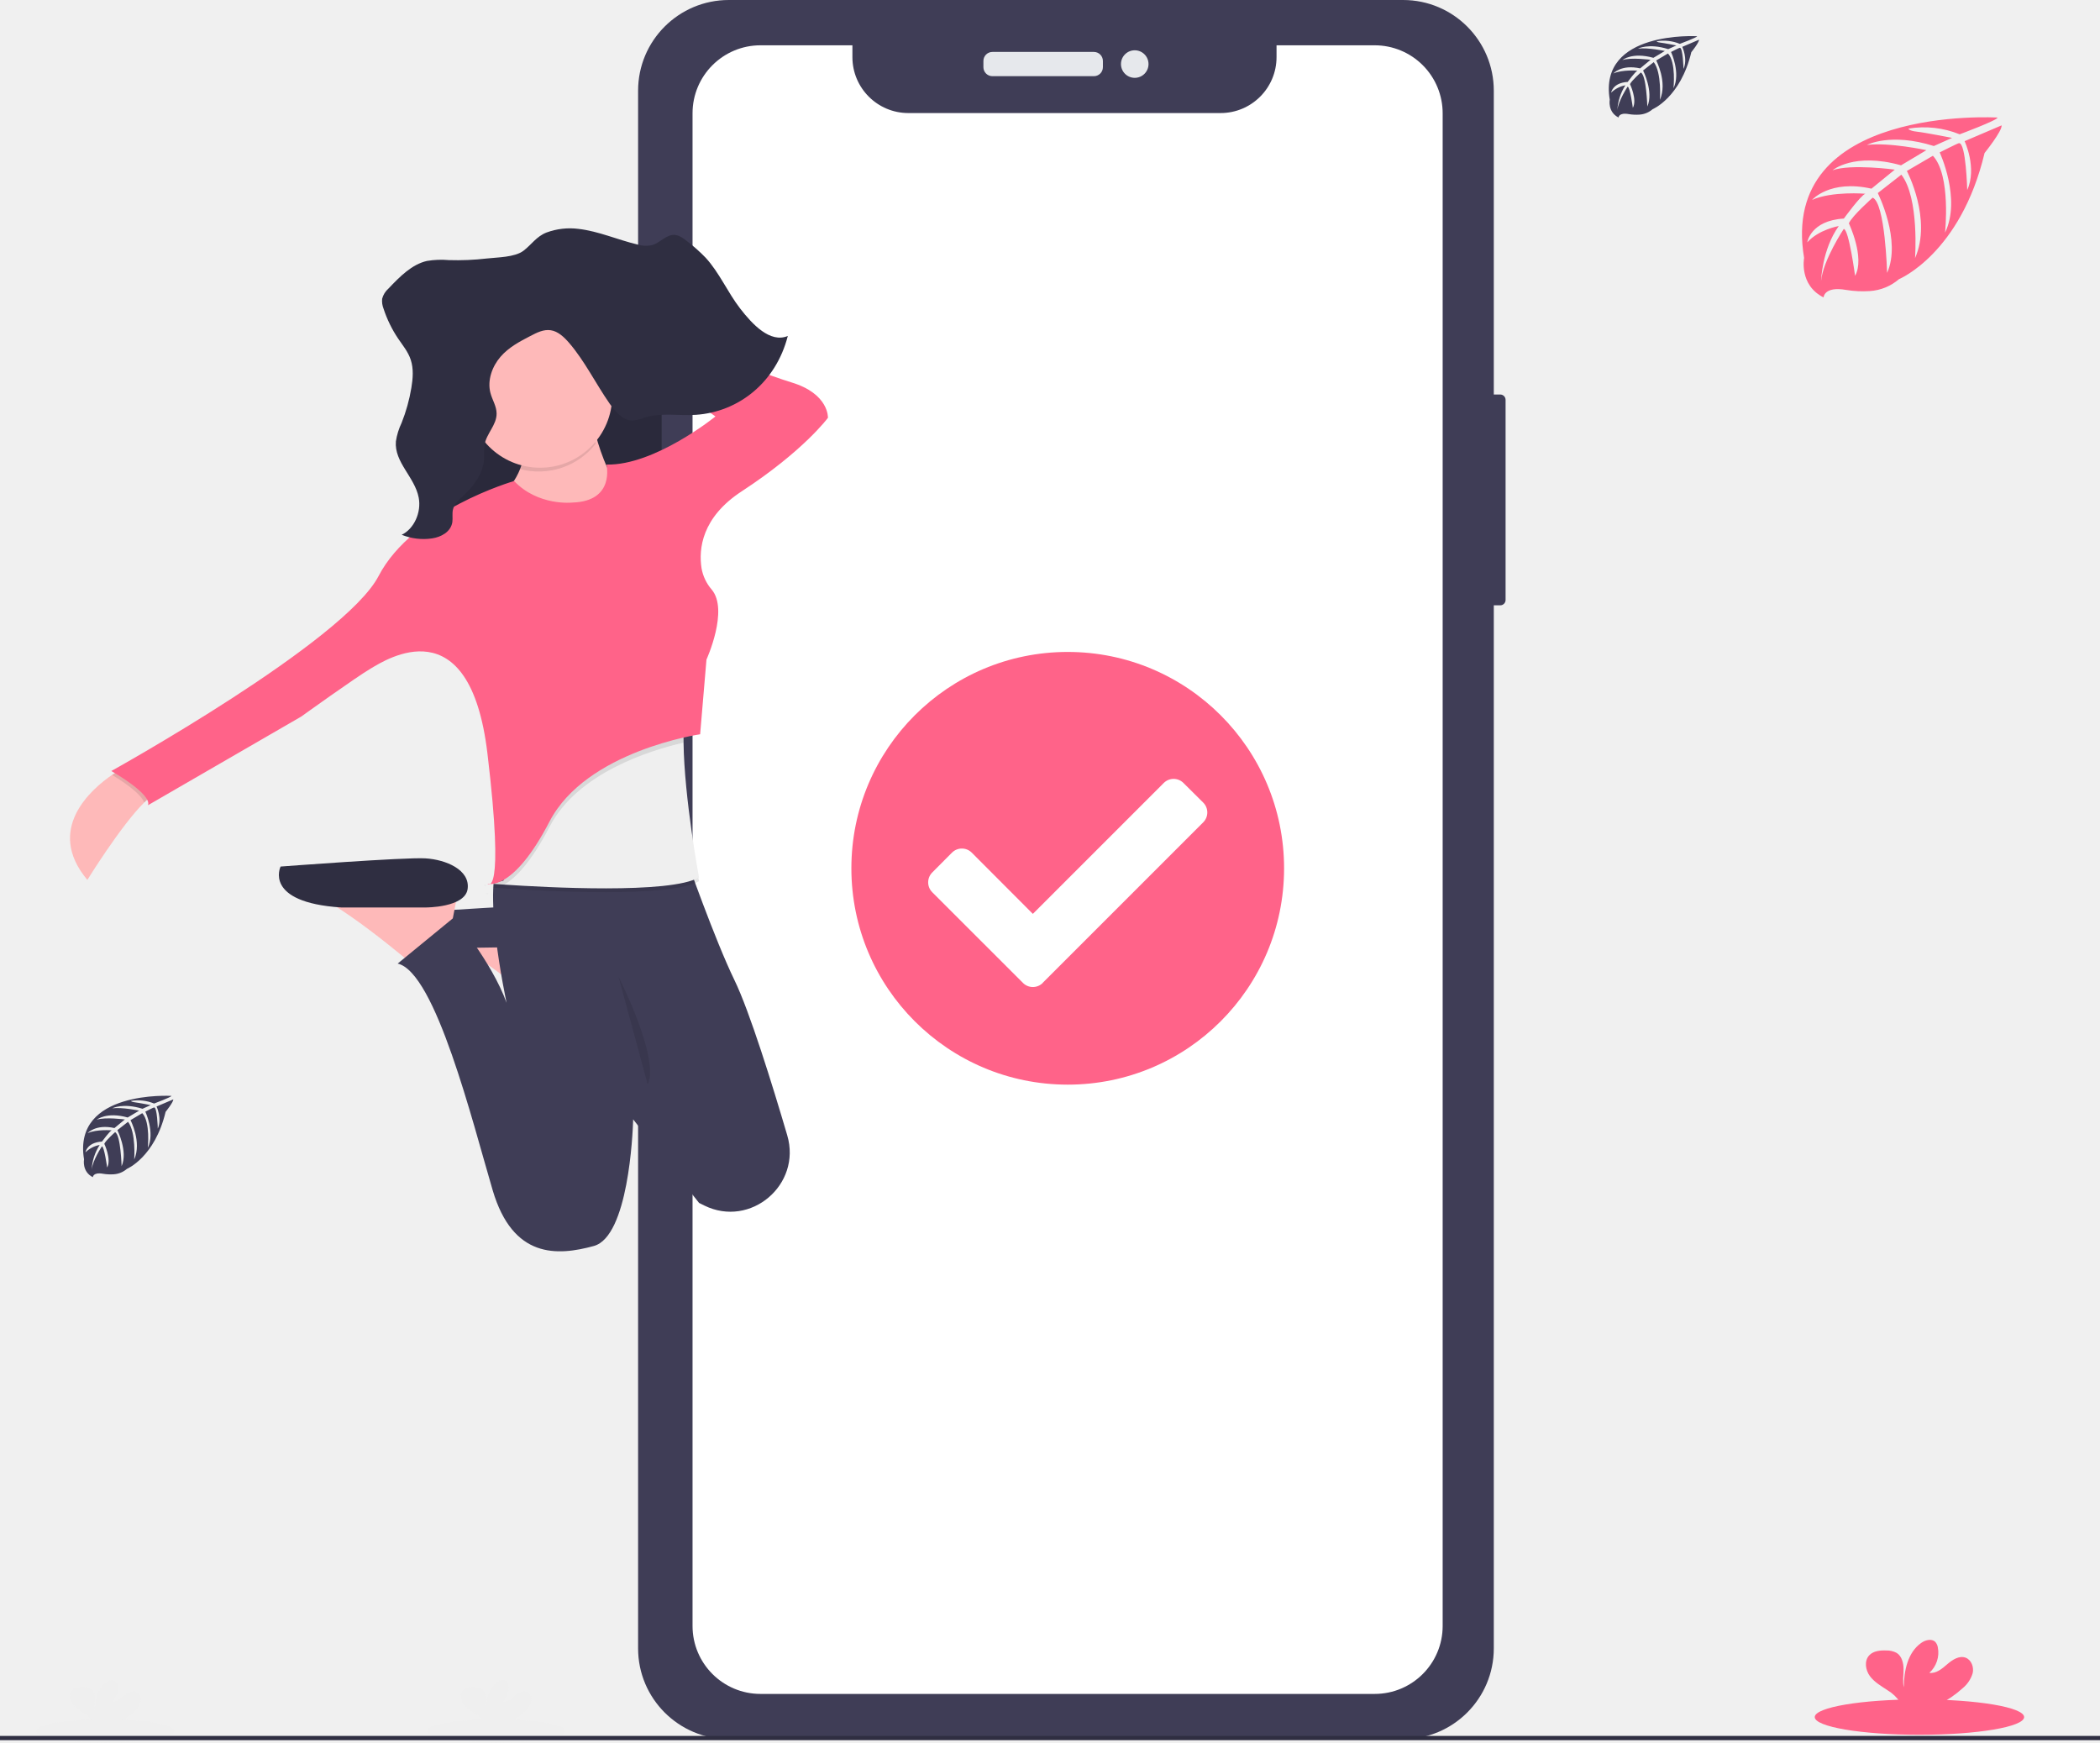
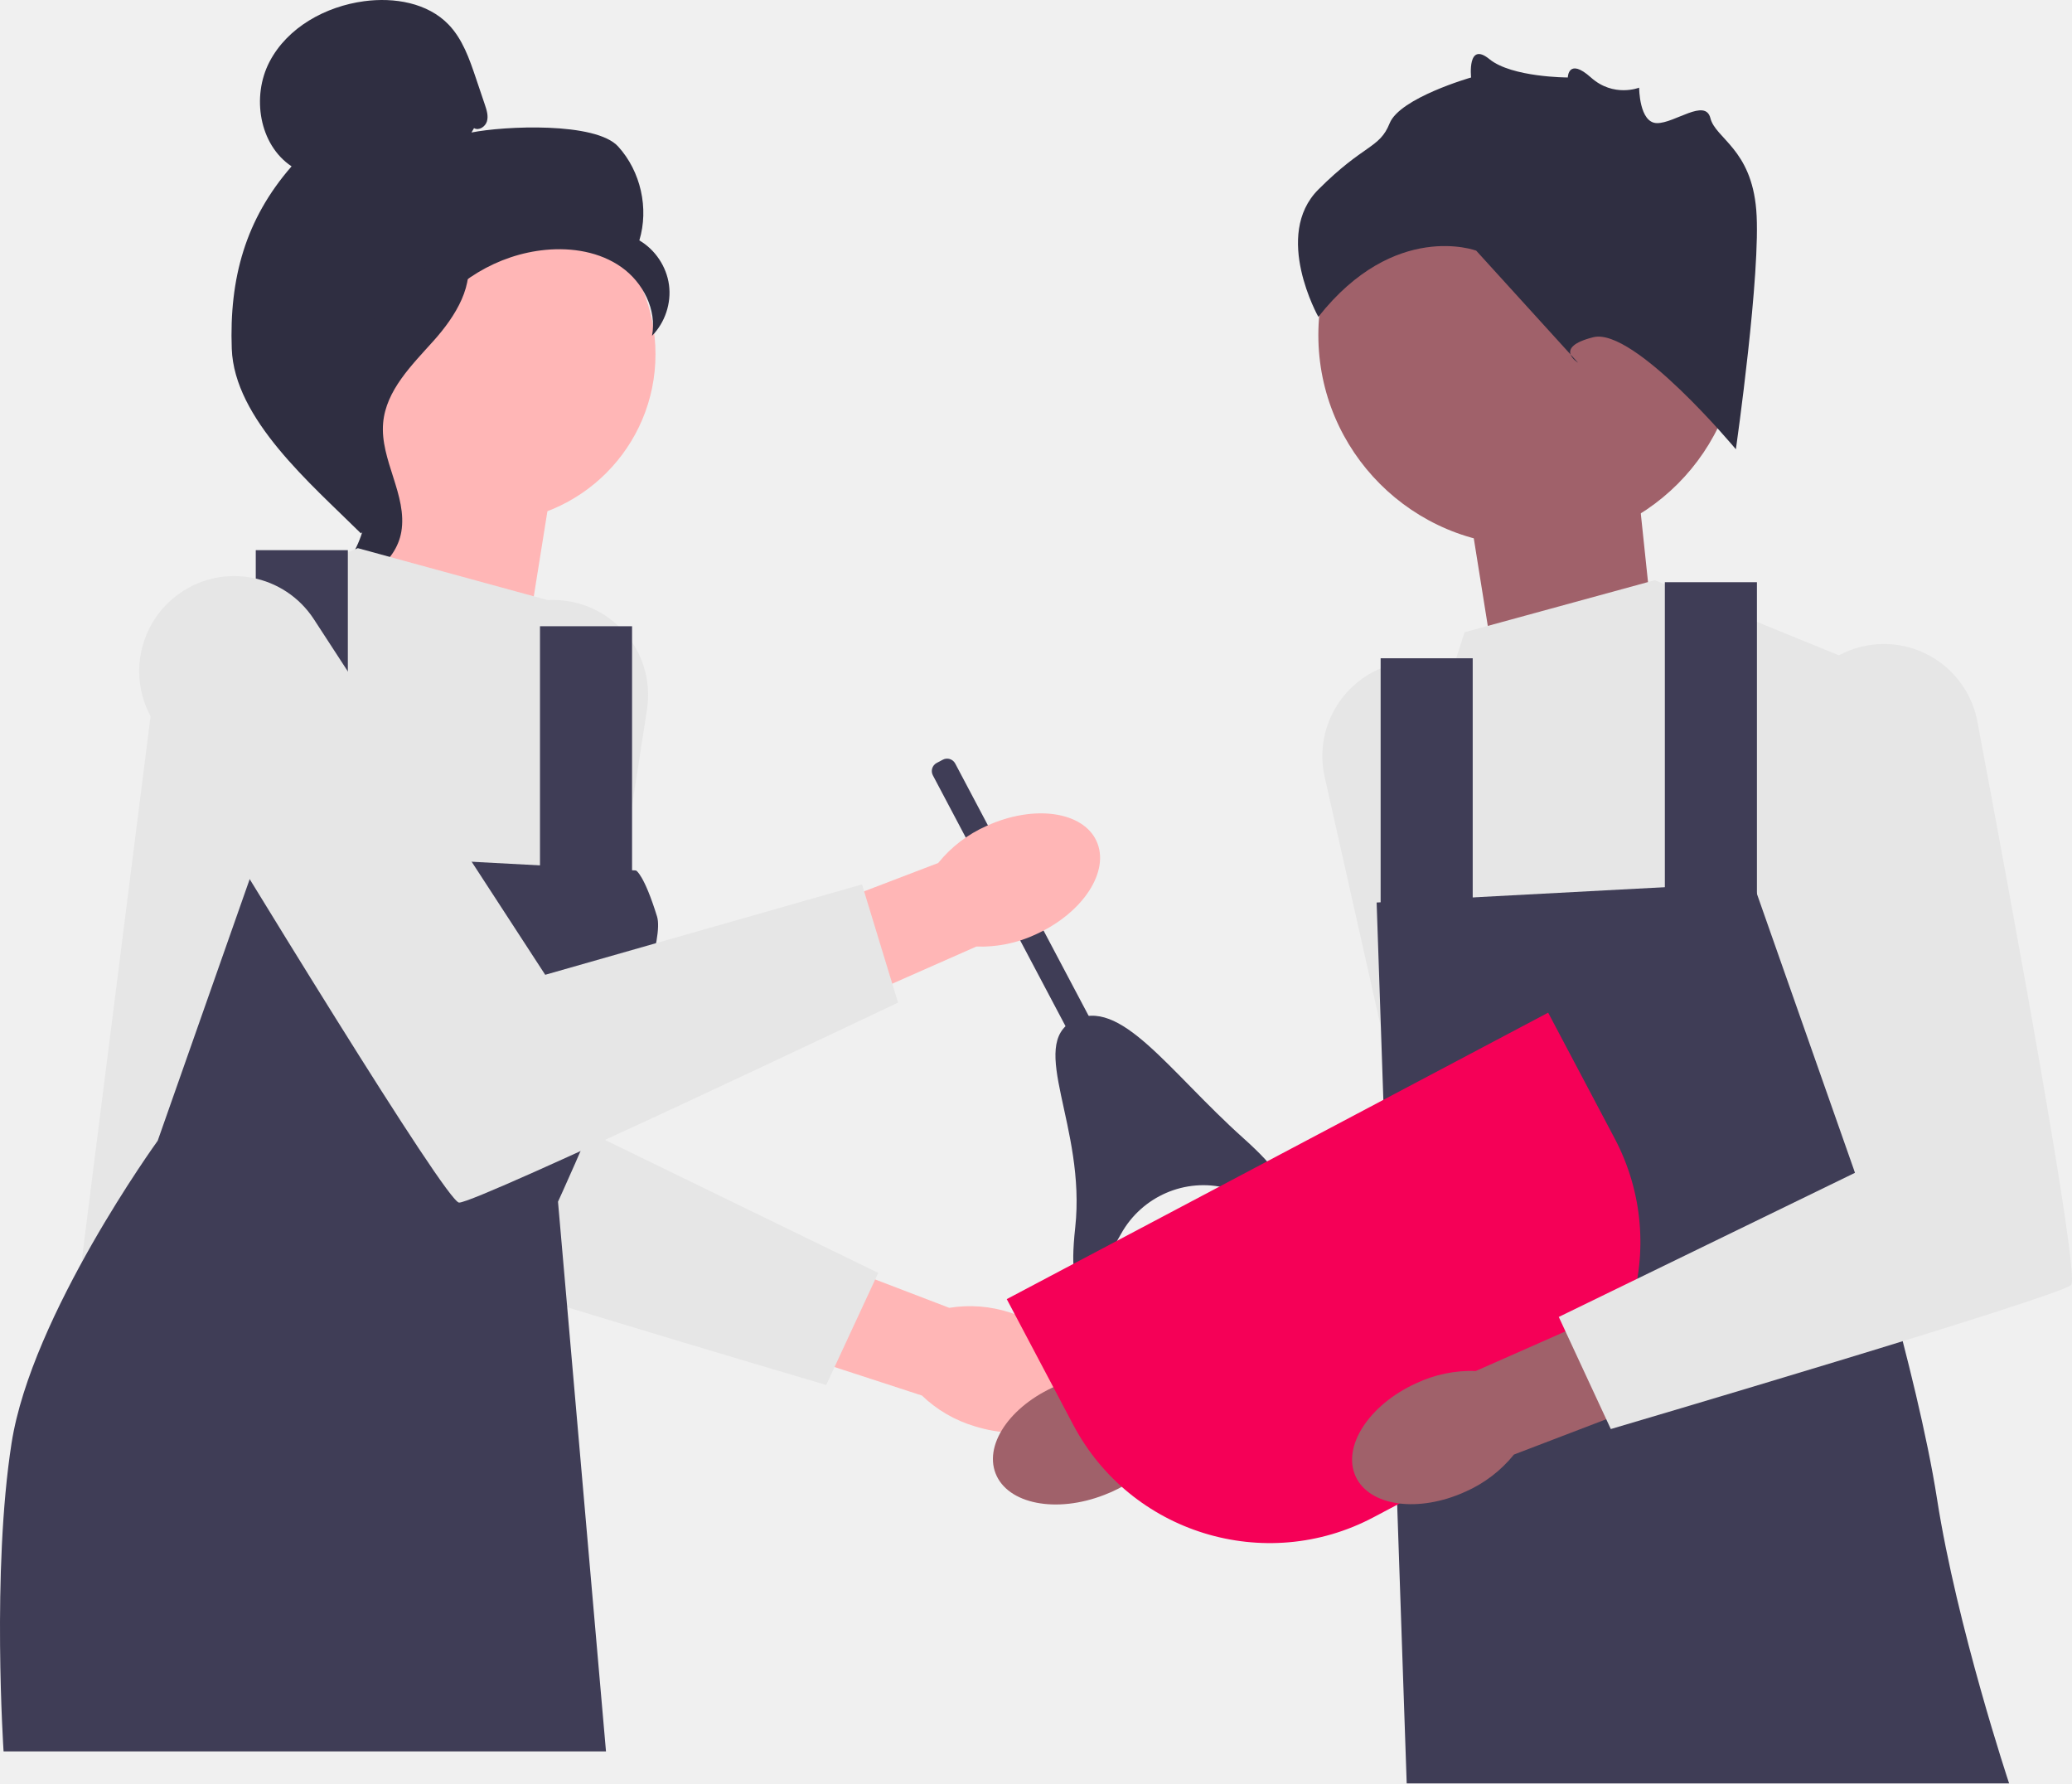
- <svg xmlns="http://www.w3.org/2000/svg" width="902.567" height="748.955" viewBox="0 0 902.567 748.955">
-   <defs>
-     <linearGradient id="linear-gradient" x1="0.505" y1="1.007" x2="0.505" gradientUnits="objectBoundingBox">
-       <stop offset="0" stop-color="gray" stop-opacity="0.251" />
-       <stop offset="0.54" stop-color="gray" stop-opacity="0.122" />
-       <stop offset="1" stop-color="gray" stop-opacity="0.102" />
-     </linearGradient>
-   </defs>
-   <g id="Group_22" data-name="Group 22" transform="translate(-282 -122.601)">
-     <g id="Group_2" data-name="Group 2" transform="translate(556.248 122.601)">
-       <rect id="Rectangle_76" data-name="Rectangle 76" width="10.994" height="90.604" rx="2.29" transform="translate(361.847 169.558)" fill="#3f3d56" />
-       <rect id="Rectangle_80" data-name="Rectangle 80" width="367.778" height="747.455" rx="38.99" transform="translate(0)" fill="#3f3d56" />
-       <path id="Path_176" data-name="Path 176" d="M757.9,199H715.712v5.075a24.047,24.047,0,0,1-24.06,24.047H557.483a24.047,24.047,0,0,1-24.06-24.047V199h-39.5a29.209,29.209,0,0,0-29.209,29.209v650.15a29.209,29.209,0,0,0,29.209,29.209H757.9a29.209,29.209,0,0,0,29.209-29.209v-650.1A29.209,29.209,0,0,0,757.9,199Z" transform="translate(-441.311 -179.531)" fill="#fff" />
-       <rect id="Rectangle_81" data-name="Rectangle 81" width="51.357" height="10.423" rx="3.87" transform="translate(148.414 22.322)" fill="#e6e8ec" />
-       <circle id="Ellipse_5" data-name="Ellipse 5" cx="5.919" cy="5.919" r="5.919" transform="translate(207.539 21.615)" fill="#e6e8ec" />
-       <circle id="Ellipse_11" data-name="Ellipse 11" cx="69.573" cy="69.573" r="69.573" transform="translate(116.562 313.331)" fill="#fff" />
-       <path id="Path_222" data-name="Path 222" d="M706.184,502.6A92.987,92.987,0,1,1,613.2,409.61,92.987,92.987,0,0,1,706.184,502.6ZM602.451,551.82l68.977-68.977a5.993,5.993,0,0,0,0-8.487l-8.487-8.425a5.981,5.981,0,0,0-8.475,0l-56.258,56.259-26.268-26.33a6.018,6.018,0,0,0-8.487,0l-8.487,8.537a6.018,6.018,0,0,0,0,8.487l39,38.986a5.993,5.993,0,0,0,8.487,0Z" transform="translate(-428.541 -129.411)" fill="#ff6389" />
-     </g>
-     <g id="Group_1" data-name="Group 1" transform="translate(312.096 220.737)">
-       <rect id="Rectangle_77" data-name="Rectangle 77" width="5.543" height="26.813" rx="2.29" transform="translate(252.414 49.221)" fill="#3f3d56" />
-       <rect id="Rectangle_78" data-name="Rectangle 78" width="6.246" height="46.666" rx="2.29" transform="translate(252.213 98.318)" fill="#3f3d56" />
-       <rect id="Rectangle_79" data-name="Rectangle 79" width="5.945" height="47.067" rx="2.29" transform="translate(252.313 161.313)" fill="#3f3d56" />
-       <path id="Path_190" data-name="Path 190" d="M377.46,474.88a1.026,1.026,0,0,0,1.216.156,4.305,4.305,0,0,1-1.216-.156Z" transform="translate(-198.815 -189.106)" fill="url(#linear-gradient)" />
-       <path id="Path_192" data-name="Path 192" d="M425.255,491l-1.2,6.536-.926,5-1.684,9.146-16.329,11.432s-1.472-1.26-3.9-3.246c-6.692-5.51-20.757-16.73-31.085-22.753a34.786,34.786,0,0,0-8.544-3.937Z" transform="translate(-200.647 -187.247)" fill="#feb9b9" />
-       <path id="Path_194" data-name="Path 194" d="M414.642,497.22s19.039,3.268,20.154-4.863-9.8-12.525-19.05-13.072-64.768,3.268-64.768,3.268-9.793,13.061,25.575,15.247Z" transform="translate(-202.013 -188.604)" fill="#3f3d56" />
-       <rect id="Rectangle_82" data-name="Rectangle 82" width="99.6" height="118.104" transform="translate(154.665 40.309)" fill="#2f2e41" />
-       <rect id="Rectangle_83" data-name="Rectangle 83" width="99.6" height="118.104" transform="translate(154.665 40.845)" opacity="0.1" />
-       <path id="Path_198" data-name="Path 198" d="M255.223,437.085c-1.64.413-3.736,2-6.067,4.294-10.038,9.938-24.415,33.26-24.415,33.26C206.36,452.744,226.7,435.445,235.37,429.5c2.108-1.439,3.524-2.231,3.524-2.231Z" transform="translate(-217.289 -194.598)" fill="#feb9b9" />
-       <path id="Path_199" data-name="Path 199" d="M423.149,288.22s4.9,34.286,21.771,42.45-21.771,23.422-21.771,23.422L370.36,334.484s29.936-9.8,23.946-38.647Z" transform="translate(-199.634 -210.636)" fill="#feb9b9" />
-       <path id="Path_200" data-name="Path 200" d="M373.53,473.16l-1.194,6.514-.97,5.019-1.684,9.146L353.353,505.26s-1.472-1.249-3.9-3.234c-6.692-5.51-20.756-16.73-31.1-22.753a34.572,34.572,0,0,0-8.544-3.937Z" transform="translate(-206.618 -189.305)" fill="#feb9b9" />
-       <path id="Path_202" data-name="Path 202" d="M360.794,482.55s17.087.121,18.115-8.033-9.312-12.525-18.115-13.072-62.289,3.522-62.289,3.522-7.588,15.4,26.055,17.582Z" transform="translate(-208.007 -190.662)" fill="#2f2e41" />
-       <path id="Path_204" data-name="Path 204" d="M475.315,610.635c-.747-.368-1.495-.747-2.231-1.115l-2.008-2.532-26.333-33.393v.58c-.178,5.577-2.074,49.767-16.864,53.849-15.782,4.35-34.821,5.443-43.5-23.946s-24.537-93.611-40.822-97.425l24.225-19.864s16.039,18.76,22.574,36.717c-.245-1.115-11.321-52.867-2.231-62.024H467.6s12.269,34.944,20.678,52.254c6.547,13.44,16.373,45.216,22.7,66.72C517.241,601.69,495.235,620.439,475.315,610.635Z" transform="translate(-202.725 -190.652)" fill="#3f3d56" />
-       <path id="Path_205" data-name="Path 205" d="M468.826,478.11c-12.269,7.261-66.129,4.305-83.651,3.123l-4.774-.346c-.513,0,.078-.29.078-.29l.491-4.941,13.061-33.193,69.932-40.554c-1.417,4.272-1.885,10.808-1.773,18.292C462.513,444.248,468.826,478.11,468.826,478.11Z" transform="translate(-198.5 -197.523)" opacity="0.1" />
-       <path id="Path_206" data-name="Path 206" d="M468.886,476.637c-12.269,7.261-66.129,4.305-83.651,3.123l-4.774-.335-.792-.067.87-.223,4.305-1.115,9.246-37.007,69.932-40.543c-1.416,4.272-1.885,10.808-1.773,18.292C462.573,442.786,468.886,476.637,468.886,476.637Z" transform="translate(-198.56 -197.689)" fill="#efefef" />
-       <path id="Path_207" data-name="Path 207" d="M462.128,418.739c-14.221,3.279-45.517,12.9-57.541,36.137-8.019,15.47-14.767,22.106-19.474,24.883l-4.774-.335a2.749,2.749,0,0,0,.078-.29l4.305-1.115,9.246-37.007L463.9,400.47C462.5,404.719,462.016,411.255,462.128,418.739Z" transform="translate(-198.483 -197.689)" opacity="0.1" />
-       <path id="Path_208" data-name="Path 208" d="M237.025,427.29l16.329,9.793c-1.64.413-3.736,2-6.067,4.294-1.361-3.971-9.9-9.514-13.786-11.878C235.608,428.082,237.025,427.29,237.025,427.29Z" transform="translate(-215.42 -194.595)" opacity="0.1" />
-       <path id="Path_209" data-name="Path 209" d="M377.845,471.846a.97.97,0,0,1-1.115-.156,3.87,3.87,0,0,0,1.115.156Z" transform="translate(-198.899 -189.474)" opacity="0.1" />
-       <path id="Path_210" data-name="Path 210" d="M431.352,332.938s-14.7,1.628-25.039-9.257c0,0-43.5,12.525-58.232,40.821S233.2,448.32,233.2,448.32s17.422,9.793,15.782,14.689l65.861-38.1s23.422-16.864,29.925-20.678,42.461-27.214,50.079,36.461,0,56.057,0,56.057,10.886,3.815,26.668-26.668,64.757-37.554,64.757-37.554l2.721-32.1s9.715-21.281,2.231-30.114a18.961,18.961,0,0,1-4.361-9.213c-1.238-8.153,0-21.738,17.332-33.025,26.668-17.422,37.007-31.564,37.007-31.564s.546-10.35-15.782-15.247S442.695,249.7,442.695,249.7l-2.231,9.257,52.388,36.974s-26.121,21.191-46.844,20.678C446.007,316.609,449.855,332.391,431.352,332.938Z" transform="translate(-215.454 -215.079)" fill="#ff6389" />
-       <path id="Path_211" data-name="Path 211" d="M423.262,302.975a106.3,106.3,0,0,1-3.011-13.295L391.408,297.3a31.621,31.621,0,0,1-.658,16.641A31.018,31.018,0,0,0,423.262,302.975Z" transform="translate(-197.282 -210.468)" opacity="0.1" />
-       <circle id="Ellipse_10" data-name="Ellipse 10" cx="31.018" cy="31.018" r="31.018" transform="translate(171.005 40.856)" fill="#feb9b9" />
-       <path id="Path_213" data-name="Path 213" d="M428.67,507.07s17.957,35.379,12.514,46.253" transform="translate(-192.908 -185.394)" opacity="0.1" />
-       <path id="Path_221" data-name="Path 221" d="M421.94,218.894c8.61.982,16.786,4.673,25.263,6.692a12.537,12.537,0,0,0,6.536.245c3.29-1.015,5.967-4.461,9.38-4.361,2.1.067,3.959,1.495,5.688,2.866a69.968,69.968,0,0,1,7.807,6.96c5.844,6.346,9.469,14.89,14.8,21.794s12.934,15,20.507,11.834C506.769,285,490.7,297.559,472.443,298.809c-7.283.5-14.745-1.015-21.794,1.115a18.884,18.884,0,0,1-5.5,1.338c-4.06,0-7.328-3.725-9.86-7.35-5.934-8.521-10.629-18.191-17.31-25.965-2.231-2.576-4.807-5.019-7.93-5.487s-5.989,1.026-8.766,2.465c-4.584,2.376-9.268,4.829-12.826,8.923s-5.8,10.138-4.328,15.615c.792,2.967,2.6,5.644,2.632,8.744.067,4.952-4.305,8.566-5.164,13.384a50.184,50.184,0,0,0-.212,6.09c-.379,6.6-4.7,12-9.2,16.161-1.762,1.606-3.7,3.346-4.216,5.833-.346,1.706,0,3.5-.223,5.231-.658,4.283-4.93,6.458-8.711,7.016a25.128,25.128,0,0,1-13.072-1.55c5.287-2.5,8.544-9.614,7.317-15.983-1.684-8.834-10.562-15.18-9.8-24.169a28,28,0,0,1,2.454-7.952,72.856,72.856,0,0,0,4.194-15.068c.669-3.982.993-8.209-.257-12.012-1.115-3.458-3.446-6.212-5.421-9.135a51.942,51.942,0,0,1-6.279-12.86,9.046,9.046,0,0,1-.6-4.261,8.79,8.79,0,0,1,2.733-4.406c4.852-5.1,10.038-10.395,16.541-11.856a37.232,37.232,0,0,1,9.391-.357,110.84,110.84,0,0,0,16.317-.692c4.461-.524,12-.457,15.782-3.346,3.524-2.7,5.51-6.09,9.848-7.807a29,29,0,0,1,13.763-1.573Z" transform="translate(-203.422 -218.659)" fill="#2f2e41" />
-     </g>
-     <ellipse id="Ellipse_9" data-name="Ellipse 9" cx="44.995" cy="7.609" rx="44.995" ry="7.609" transform="translate(1061.967 852.981)" fill="#ff6389" />
-     <path id="Path_179" data-name="Path 179" d="M921.506,843.366a13.1,13.1,0,0,0,4.286-6.479c.559-2.562-.537-5.6-3-6.591-2.753-1.052-5.7.862-7.923,2.786s-4.789,4.129-7.71,3.715A11.727,11.727,0,0,0,910.8,825.82a4.622,4.622,0,0,0-1.018-2.238c-1.522-1.634-4.3-.94-6.121.358-5.819,4.084-7.441,12-7.475,19.1-.593-2.562-.09-5.237-.112-7.833s-.727-5.6-2.954-6.971a8.885,8.885,0,0,0-4.476-1.052c-2.618-.1-5.528.168-7.318,2.081-2.238,2.372-1.634,6.356.291,8.952s4.868,4.263,7.576,6.065a16.786,16.786,0,0,1,5.4,5.159,4.656,4.656,0,0,1,.4.929h16.349a45.945,45.945,0,0,0,10.161-7Z" transform="translate(204.065 4.781)" fill="#ff6389" />
-     <ellipse id="Ellipse_9-2" data-name="Ellipse 9" cx="29.694" cy="5.022" rx="29.694" ry="5.022" transform="translate(465.518 861.513)" fill="#efefef" />
-     <path id="Path_179-2" data-name="Path 179" d="M907.354,836.313a8.648,8.648,0,0,0,2.828-4.276,3.813,3.813,0,0,0-1.979-4.35c-1.817-.694-3.759.569-5.228,1.839s-3.161,2.725-5.088,2.452a7.739,7.739,0,0,0,2.4-7.244,3.05,3.05,0,0,0-.672-1.477c-1-1.078-2.836-.62-4.039.236-3.84,2.7-4.911,7.916-4.933,12.606-.391-1.691-.059-3.456-.074-5.169s-.48-3.692-1.95-4.6a5.864,5.864,0,0,0-2.954-.694c-1.728-.066-3.648.111-4.83,1.374-1.477,1.566-1.078,4.195.192,5.908s3.212,2.814,5,4a11.077,11.077,0,0,1,3.567,3.4,3.078,3.078,0,0,1,.266.613h10.789a30.322,30.322,0,0,0,6.705-4.623Z" transform="translate(-399.861 22.01)" fill="#efefef" />
-     <ellipse id="Ellipse_12" data-name="Ellipse 12" cx="29.694" cy="5.022" rx="29.694" ry="5.022" transform="translate(297.586 861.513)" fill="#efefef" />
-     <path id="Path_223" data-name="Path 223" d="M907.354,836.313a8.648,8.648,0,0,0,2.828-4.276,3.813,3.813,0,0,0-1.979-4.35c-1.817-.694-3.759.569-5.228,1.839s-3.161,2.725-5.088,2.452a7.739,7.739,0,0,0,2.4-7.244,3.05,3.05,0,0,0-.672-1.477c-1-1.078-2.836-.62-4.039.236-3.84,2.7-4.911,7.916-4.933,12.606-.391-1.691-.059-3.456-.074-5.169s-.48-3.692-1.95-4.6a5.864,5.864,0,0,0-2.954-.694c-1.728-.066-3.648.111-4.83,1.374-1.477,1.566-1.078,4.195.192,5.908s3.212,2.814,5,4a11.077,11.077,0,0,1,3.567,3.4,3.078,3.078,0,0,1,.266.613h10.789a30.322,30.322,0,0,0,6.705-4.623Z" transform="translate(-567.793 22.01)" fill="#efefef" />
-     <rect id="Rectangle_22" data-name="Rectangle 22" width="902.567" height="1.821" transform="translate(282 868.689)" fill="#2f2e41" />
-     <path id="Path_177" data-name="Path 177" d="M854.367,156.943s-94.221-5.685-83.12,60.337c0,0-2.238,11.671,8.37,16.964,0,0,.168-4.89,9.668-3.223a44.2,44.2,0,0,0,10.239.492,21.329,21.329,0,0,0,12.51-5.114h0s26.487-10.944,36.782-54.227c0,0,7.62-9.444,7.318-11.873l-15.9,6.792s5.438,11.47,1.119,21c0,0-.515-20.59-3.57-20.142-.615.09-8.258,3.972-8.258,3.972s9.344,19.974,2.294,34.5c0,0,2.674-24.618-5.215-33.056l-11.19,6.535s10.922,20.635,3.514,37.476c0,0,1.9-25.827-5.875-35.887l-10.138,7.911s10.261,20.332,4.006,34.3c0,0-.817-30.057-6.2-32.328,0,0-8.874,7.833-10.228,11.033,0,0,7.027,14.771,2.663,22.559,0,0-2.674-20.03-4.868-20.142,0,0-8.84,13.271-9.758,22.38,0,0,.381-13.529,7.62-23.633,0,0-8.549,1.466-13.54,7,0,0,1.376-9.377,15.722-10.205,0,0,7.307-10.071,9.254-10.675,0,0-14.256-1.2-22.906,2.641,0,0,7.609-8.851,25.525-4.823l10.015-8.18s-18.777-2.563-26.744.269c0,0,9.165-7.833,29.441-2.126l10.9-6.513s-16.013-3.447-25.547-2.238c0,0,10.071-5.427,28.747.459l7.833-3.5s-11.727-2.305-15.163-2.674-3.614-1.309-3.614-1.309a40.676,40.676,0,0,1,22.033,2.451S854.647,157.984,854.367,156.943Z" transform="translate(286.143 16.182)" fill="#ff6389" />
-     <path id="Path_178" data-name="Path 178" d="M763.1,130.7s-42.522-2.563-37.554,27.27c0,0-1,5.271,3.782,7.665,0,0,.078-2.238,4.375-1.466a19.593,19.593,0,0,0,4.621.224,9.579,9.579,0,0,0,5.651-2.328h0s11.973-4.946,16.628-24.506c0,0,3.435-4.263,3.3-5.36l-7.184,3.066s2.451,5.181.526,9.489c0,0-.235-9.3-1.611-9.086-.28,0-3.738,1.8-3.738,1.8s4.23,9.03,1.041,15.588c0,0,1.208-11.123-2.361-14.939l-5.058,3s4.935,9.321,1.589,16.931c0,0,.862-11.671-2.652-16.214l-4.577,3.581s4.633,9.187,1.813,15.5c0,0-.38-13.585-2.809-14.614,0,0-4.006,3.536-4.622,4.991,0,0,3.178,6.714,1.209,10.194,0,0-1.209-9.053-2.238-9.1,0,0-3.995,6-4.409,10.071a21.842,21.842,0,0,1,3.447-10.675,12.04,12.04,0,0,0-6.121,3.167s.627-4.241,7.106-4.61c0,0,3.357-4.554,4.185-4.834,0,0-6.445-.537-10.351,1.2,0,0,3.435-3.995,11.526-2.182l4.476-3.693S734.6,139.7,731,140.946c0,0,4.14-3.536,13.305-.962l4.924-2.943s-7.24-1.555-11.548-1c0,0,4.554-2.451,12.992.2l3.525-1.578s-5.3-1.041-6.86-1.209-1.634-.593-1.634-.593a18.34,18.34,0,0,1,9.959,1.119S763.231,131.166,763.1,130.7Z" transform="translate(248.313 7.472)" fill="#3f3d56" />
-     <path id="Path_224" data-name="Path 224" d="M763.1,130.7s-42.522-2.563-37.554,27.27c0,0-1,5.271,3.782,7.665,0,0,.078-2.238,4.375-1.466a19.593,19.593,0,0,0,4.621.224,9.579,9.579,0,0,0,5.651-2.328h0s11.973-4.946,16.628-24.506c0,0,3.435-4.263,3.3-5.36l-7.184,3.066s2.451,5.181.526,9.489c0,0-.235-9.3-1.611-9.086-.28,0-3.738,1.8-3.738,1.8s4.23,9.03,1.041,15.588c0,0,1.208-11.123-2.361-14.939l-5.058,3s4.935,9.321,1.589,16.931c0,0,.862-11.671-2.652-16.214l-4.577,3.581s4.633,9.187,1.813,15.5c0,0-.38-13.585-2.809-14.614,0,0-4.006,3.536-4.622,4.991,0,0,3.178,6.714,1.209,10.194,0,0-1.209-9.053-2.238-9.1,0,0-3.995,6-4.409,10.071a21.842,21.842,0,0,1,3.447-10.675,12.04,12.04,0,0,0-6.121,3.167s.627-4.241,7.106-4.61c0,0,3.357-4.554,4.185-4.834,0,0-6.445-.537-10.351,1.2,0,0,3.435-3.995,11.526-2.182l4.476-3.693S734.6,139.7,731,140.946c0,0,4.14-3.536,13.305-.962l4.924-2.943s-7.24-1.555-11.548-1c0,0,4.554-2.451,12.992.2l3.525-1.578s-5.3-1.041-6.86-1.209-1.634-.593-1.634-.593a18.34,18.34,0,0,1,9.959,1.119S763.231,131.166,763.1,130.7Z" transform="translate(-407.428 462.909)" fill="#3f3d56" />
+ <svg xmlns="http://www.w3.org/2000/svg" width="713.526" height="614" viewBox="0 0 713.526 614">
+   <g>
+     <path id="uuid-25964adc-e6e4-4b9a-b8ec-929b0c1831fb-171" d="m347.873,451.902c16.985,5.299,28.02,18.358,24.645,29.167-3.374,10.809-19.877,15.273-36.867,9.97-6.816-2.025-13.048-5.653-18.175-10.581l-71.685-23.361,11.679-33.406,69.428,26.576c7.021-1.138,14.213-.578,20.973,1.634l-0.0 0Z" fill="#ffb6b6" />
+     <path d="m194.305,206.79h-0c-17.093-2.024-32.831,9.528-36.015,26.443-11.357,60.333-35.479,190.8-32.303,193.976,4.136,4.136,158.531,49.627,158.531,49.627l17.921-38.599-102.011-49.627,22.372-144.302c2.84-18.319-10.086-35.338-28.495-37.519v0Z" fill="#e6e6e6" />
  </g>
+   <g>
+     <path id="uuid-a5d71dbf-4b88-4e86-8463-d776047f9b39-172" d="m380.312,514.658c-16.573,6.474-33.348,3.169-37.466-7.379s5.979-24.343,22.559-30.817c6.588-2.677,13.721-3.737,20.802-3.092l70.569-26.542,11.749,33.381-70.816,22.622c-4.772,5.275-10.737,9.331-17.398,11.827h-0Z" fill="#a0616a" />
+     <path d="m482.08,228.147h0c16.918-3.169,33.397,7.3,37.711,23.963,15.386,59.433,48.221,187.984,45.265,191.367-3.848,4.404-154.837,60.168-154.837,60.168l-20.474-37.307,98.445-56.37-32.019-142.472c-4.065-18.087,7.688-35.936,25.909-39.349l-0.0 0Z" fill="#e6e6e6" />
+   </g>
+   <polygon points="182.197 215.457 190.605 162.907 133.851 139.785 125.443 219.661 182.197 215.457" fill="#ffb6b6" />
+   <polygon points="513.663 223.728 505.255 171.178 562.009 148.056 570.417 227.932 513.663 223.728" fill="#a0616a" />
+   <g>
+     <circle cx="167.855" cy="121.925" r="57.875" fill="#ffb6b6" />
+     <path d="m163.236,44.116c1.675.978,3.918-.501,4.455-2.365s-.089-3.842-.709-5.679l-3.123-9.249c-2.215-6.56-4.565-13.348-9.362-18.341C147.258.946,135.753-.971,125.396.418c-13.3,1.784-26.423,8.986-32.607,20.895-6.184,11.909-3.551,28.527,7.623,35.958-15.926,18.254-21.478,38.598-20.601,62.807s27.259,46.49,44.463,63.544c3.842-2.329,7.335-13.244,5.222-17.209-2.113-3.965.914-8.559-1.702-12.211-2.617-3.652-4.806,2.163-2.16-1.468,1.669-2.292-4.846-7.564-2.365-8.935,12.001-6.634,15.993-21.593,23.531-33.049,9.092-13.817,24.653-23.175,41.12-24.727,9.071-.855,18.653.694,26.088,5.96s12.249,14.677,10.525,23.624c4.465-4.534,6.688-11.179,5.85-17.487s-4.72-12.142-10.214-15.352c3.341-11.048.479-23.757-7.276-32.307-7.755-8.55-39.211-7.093-50.532-4.843" fill="#2f2e41" />
+     <path d="m161.478,86.357c-14.994,1.619-25.821,14.607-34.963,26.602-5.269,6.914-10.789,14.548-10.656,23.24.134,8.787,6.009,16.325,8.817,24.652,4.59,13.612.117,29.807-10.809,39.134,10.795,2.049,22.466-6.046,24.329-16.875,2.169-12.606-7.387-24.773-6.255-37.514.997-11.225,9.843-19.864,17.363-28.257,7.52-8.393,14.583-19.53,11.124-30.256" fill="#2f2e41" />
+   </g>
+   <path d="m188.754,206.645l-65.523-17.921-67.548,27.571-28.949,228.836,165.423,5.514v-36.911s28.949-36.151,23.435-88.535l-5.514-52.384-21.324-66.169Z" fill="#e6e6e6" />
+   <path d="m219.038,299.696l-129.582-6.893-35.152,99.943S10.88,452.712,3.987,496.825c-6.893,44.113-2.757,106.147-2.757,106.147h207.452l-16.526-189.238s38.582-83.71,34.11-98.185c-4.472-14.475-7.229-15.853-7.229-15.853l-0-0Z" fill="#3f3d56" />
+   <rect x="88.078" y="189.413" width="31.706" height="117.175" fill="#3f3d56" />
+   <rect x="185.953" y="215.606" width="31.706" height="96.497" fill="#3f3d56" />
+   <path d="m504.35,217.673l65.523-17.921,67.548,27.571,28.949,228.836-165.423,5.514v-36.911s-16.922-37.736-.689-87.846c15.853-48.938-17.232-53.073-17.232-53.073l21.324-66.169v-0Z" fill="#e6e6e6" />
+   <path d="m474.065,310.724l129.582-6.893,35.152,99.943s21.367,68.237,28.26,112.35,24.813,97.875,24.813,97.875h-207.452l-6.22-181.966-4.136-121.31 0-0Z" fill="#3f3d56" />
+   <rect x="573.319" y="200.442" width="31.706" height="117.175" fill="#3f3d56" />
+   <rect x="475.444" y="226.634" width="31.706" height="96.497" fill="#3f3d56" />
+   <circle cx="526.48" cy="115.356" r="72.487" fill="#a0616a" />
+   <path d="m597.78,154.679s-35.07-42.084-49.098-38.577-5.26,8.767-5.26,8.767l-35.07-38.577s-28.056-10.521-54.358,22.795c0,0-15.781-28.056,0-43.837,15.781-15.781,21.042-14.028,24.549-22.795,3.507-8.767,28.056-15.781,28.056-15.781,0,0-1.408-12.62,6.31-6.31,7.718,6.31,26.993,6.31,26.993,6.31,0,0,.11-7.014,7.953,0s16.61,3.507,16.61,3.507c0,0,0,12.136,6.137,12.205s16.658-8.698,18.412-1.684,14.028,10.521,15.781,31.563-7.014,82.414-7.014,82.414Z" fill="#2f2e41" />
+   <g>
+     <path d="m328.942,262.869l56.122,106.095-7.693,4.069-56.122-106.095c-.815-1.54-.226-3.452,1.314-4.266l2.112-1.117c1.54-.815,3.452-.226,4.266,1.314v-0Z" fill="#3f3d56" />
+     <path d="m422.44,409.06c-14.278-3.681-29.215,2.837-36.38,15.724-8.972,16.137-19.221,29.376-15.789-2.176,3.778-34.735-16.599-62.789-.585-71.261,16.014-8.471,32.55,17.274,58.578,40.584,24.123,21.604,10.212,21.263-5.824,17.128l-0.0 0Z" fill="#3f3d56" />
+   </g>
+   <g>
+     <path id="uuid-cca3ea91-4b8f-4d88-9418-fea0098b5ff4-173" d="m339.796,284.332c16.185-7.39,33.118-5.029,37.82,5.272,4.702,10.301-4.608,24.64-20.801,32.03-6.428,3.041-13.49,4.498-20.596,4.25l-68.974,30.447-13.598-32.672,69.44-26.546c4.469-5.534,10.199-9.916,16.709-12.781v-0Z" fill="#ffb6b6" />
+     <path d="m61.845,204.293l-0.0 0c-14.08,9.9-18.09,29.007-9.172,43.729,31.809,52.509,100.921,165.766,105.406,166.011,5.84.32,151.178-68.848,151.178-68.848l-12.416-40.705-109.088,31.126-79.648-122.392c-10.111-15.538-31.096-19.585-46.26-8.922,0,0,0,0,0,0Z" fill="#e6e6e6" />
+   </g>
+   <path d="m346.693,447.268l186.438-98.621,22.886,43.266c19.742,37.322,5.47,83.65-31.852,103.392l-51.194,27.08c-37.322,19.742-83.65,5.47-103.392-31.852l-22.887-43.266h0v0h-0Z" fill="#f50057" />
+   <path id="uuid-f7f7485f-a1d4-48b6-9f93-907c0610bac7-174" d="m504.649,513.56c-16.184,7.393-33.118,5.034-37.821-5.266s4.605-24.64,20.796-32.033c6.427-3.042,13.489-4.5,20.596-4.253l68.97-30.457,13.603,32.67-69.436,26.556c-4.468,5.534-10.197,9.918-16.707,12.784h0Z" fill="#a0616a" />
+   <path d="m644.922,221.954h0c17.093-2.024,32.831,9.528,36.015,26.443,11.357,60.333,35.479,190.8,32.303,193.976-4.136,4.136-158.531,49.627-158.531,49.627l-17.921-38.599,102.011-49.627-22.372-144.302c-2.84-18.319,10.086-35.338,28.495-37.519v-0Z" fill="#e6e6e6" />
</svg>
